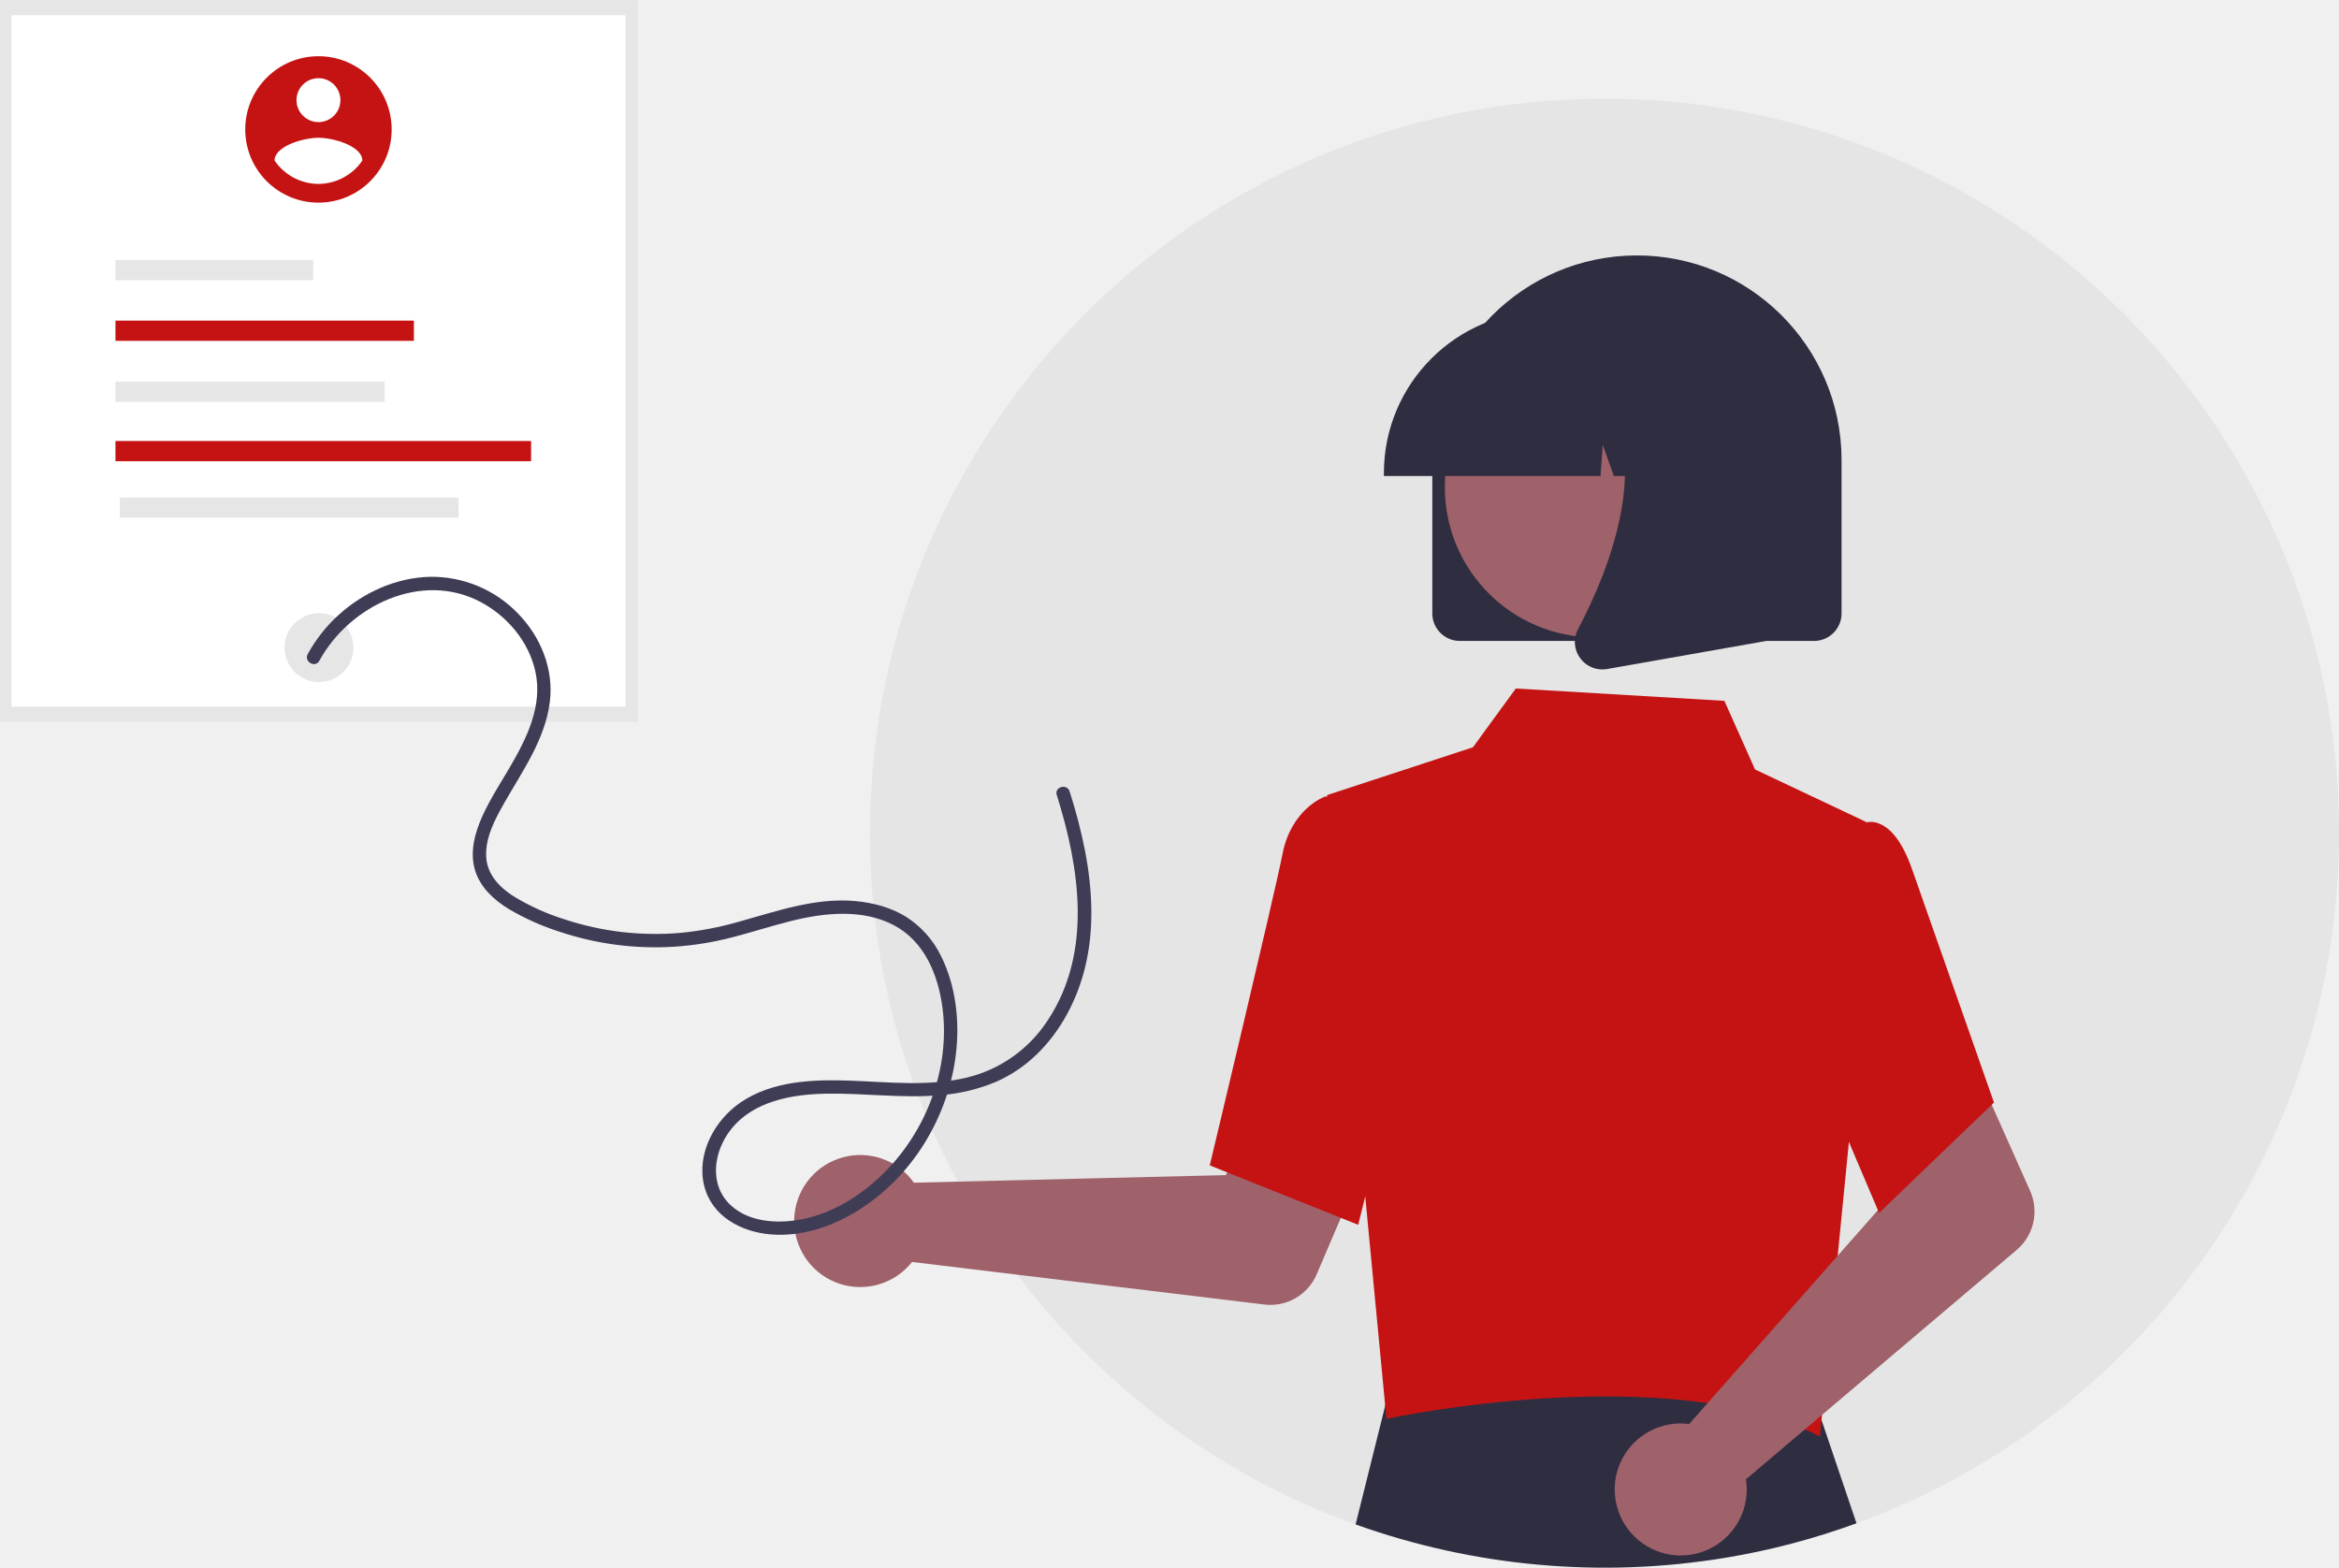
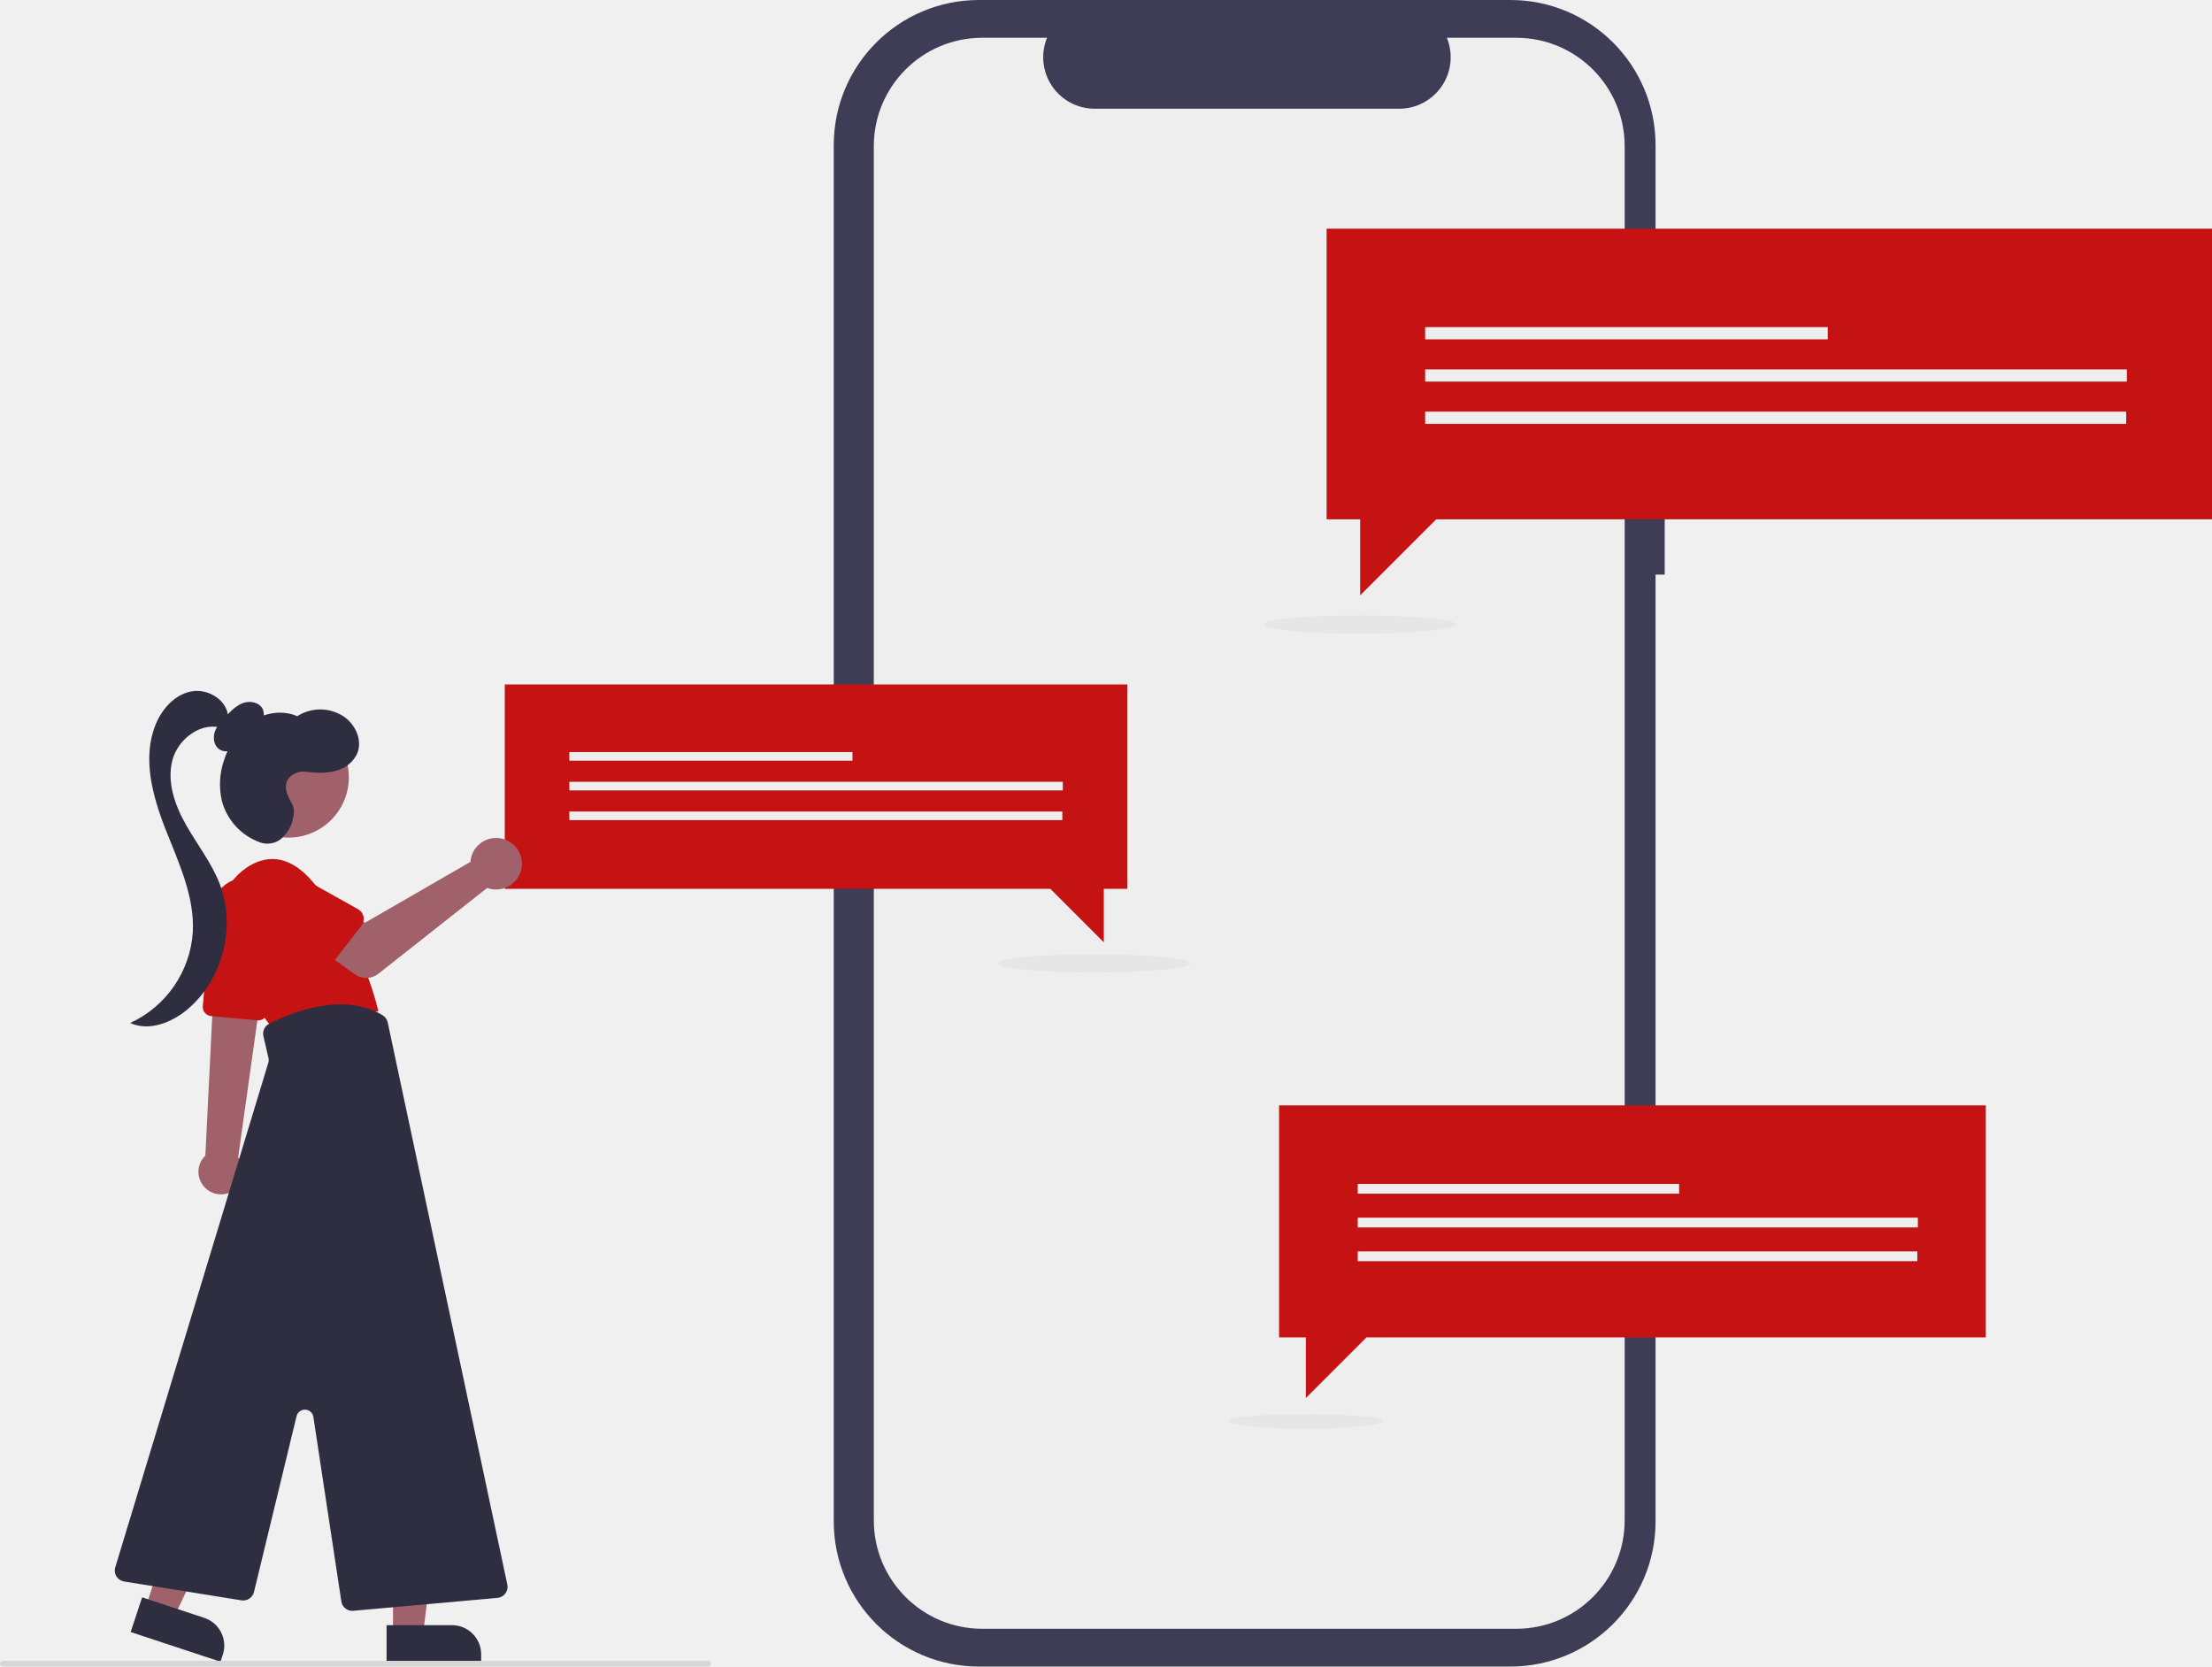
- <svg xmlns="http://www.w3.org/2000/svg" id="bb8a6def-7b5f-4977-9cdb-6ed5386a2dfe" data-name="Layer 1" width="1050.862" height="704.353" viewBox="0 0 1050.862 704.353">
-   <path d="M1125.431,472.176c0,142.47-90.3,263.86-216.78,310.05a326.344,326.344,0,0,1-59.32,15.57,332.228,332.228,0,0,1-165.72-15.05c-127.28-45.81-218.24-167.61-218.18-310.64,0-182.18,147.75-329.93,330-329.93a328.564,328.564,0,0,1,192.01,61.6C1070.991,263.636,1125.431,361.546,1125.431,472.176Z" transform="translate(-74.56905 -97.82358)" fill="#e5e5e5" />
-   <path d="M908.651,782.226a326.344,326.344,0,0,1-59.32,15.57,332.228,332.228,0,0,1-165.72-15.05l15.24-61.15.92-3.67,31.1.12,156.24.56,2,5.91Z" transform="translate(-74.56905 -97.82358)" fill="#2f2e41" />
-   <rect id="effaf695-3865-40c6-8918-ced0238239c2" data-name="Rectangle 25" width="286.651" height="324.355" fill="#e6e6e6" />
-   <rect id="f33d627f-c769-4bde-9d74-ef156faf640e" data-name="Rectangle 25-2" x="5.111" y="6.862" width="275.928" height="310.632" fill="#fff" />
-   <circle id="b5fd4af9-5b07-4da2-8ccf-5b3d4ac887f6" data-name="Ellipse 116" cx="143.326" cy="290.982" r="15.467" fill="#e6e6e6" />
-   <rect id="f05405a0-af73-4807-bbd1-d761cdd06c65" data-name="Rectangle 31" x="51.876" y="116.819" width="88.837" height="9.088" fill="#e6e6e6" />
-   <rect id="a05e4a04-50b7-46b0-b842-8db21044ae7a" data-name="Rectangle 32" x="51.876" y="144.052" width="134.079" height="9.088" fill="#c51313" />
-   <rect id="bdce3bac-3998-4a72-bc14-4aa79023038d" data-name="Rectangle 38" x="51.876" y="171.456" width="120.918" height="9.088" fill="#e6e6e6" />
-   <rect id="e1177af0-2f80-4461-b67e-43945f3b6fee" data-name="Rectangle 39" x="51.876" y="198.136" width="186.723" height="9.088" fill="#c51313" />
-   <rect id="b290cdc3-2096-427b-bfd4-6b657da823ea" data-name="Rectangle 40" x="53.817" y="223.545" width="152.175" height="9.088" fill="#e6e6e6" />
-   <g id="b96c6486-fa38-4cba-8e5e-13dca7f44a0c" data-name="Group 52">
-     <path id="b0fbfc35-67c9-42b4-b2fe-33d0d7288754" data-name="Path 846" d="M482.178,625.614a29.756,29.756,0,0,1,2.991,3.6l140.109-3.428,16.345-29.868,48.3,18.776-23.8,55.687a22.609,22.609,0,0,1-23.5,13.561l-158.3-19.123a29.665,29.665,0,1,1-2.15-39.211Z" transform="translate(-74.56905 -97.82358)" fill="#9f616a" />
-     <path id="a6a8f1c9-3ab8-4f6f-ba9b-45acc2f7af89" data-name="Path 852" d="M670.758,455.065l65.569-21.489,19.258-26.411,93.716,5.546,13.759,30.82,49.972,23.613-7.68,142.624-13.138,133.477c-67.558-34.983-193.639-8.312-194.743-7.878Z" transform="translate(-74.56905 -97.82358)" fill="#c51313" />
-     <path id="fc06e97d-785e-4845-9aa0-60a5889f9ce3" data-name="Path 853" d="M684.775,648.114l-66.694-26.684.284-1.187c.286-1.2,28.672-119.817,32.441-138.879,3.926-19.859,18.271-25.35,18.88-25.573l.445-.164,26.394,8.034,11.592,91.081Z" transform="translate(-74.56905 -97.82358)" fill="#c51313" />
-     <path id="b248559b-61d8-49e2-8eef-81cc9521c19e" data-name="Path 855" d="M828.78,737.377a29.721,29.721,0,0,1,4.677.258l92.747-105.072-10.788-32.286,46.608-22.652,24.655,55.313a22.608,22.608,0,0,1-6.034,26.453l-121.65,103.073a29.665,29.665,0,1,1-30.215-25.087Z" transform="translate(-74.56905 -97.82358)" fill="#9f616a" />
-     <path id="b0e9bc84-32e8-4599-bd8d-d35670d3692b" data-name="Path 856" d="M918.801,642.791l-38.689-91.006,15.09-63.391,16.259-20.541a9.366,9.366,0,0,1,7.524.07c6,2.413,11.1,9.81,15.177,21.984l36.259,103.279Z" transform="translate(-74.56905 -97.82358)" fill="#c51313" />
-     <path id="b58b0f1b-b11b-4f57-8de2-a939101b4938" data-name="Path 857" d="M718.072,373.442v-68.61a91.938,91.938,0,1,1,183.875-.609q.001.305,0,.609v68.61a12.364,12.364,0,0,1-12.35,12.35H730.422A12.364,12.364,0,0,1,718.072,373.442Z" transform="translate(-74.56905 -97.82358)" fill="#2f2e41" />
-     <circle id="ba54abe3-4119-45e5-b5c1-150877d750f7" data-name="Ellipse 148" cx="716.548" cy="218.965" r="67.405" fill="#9f616a" />
-     <path id="b6bcc4bf-1738-426f-8fbf-3ee273a728b5" data-name="Path 858" d="M696.322,310.321a72.809,72.809,0,0,1,72.727-72.727h13.723a72.808,72.808,0,0,1,72.726,72.727v1.372h-29l-9.891-27.7-1.978,27.7H799.643l-4.99-13.974-1,13.974H696.322Z" transform="translate(-74.56905 -97.82358)" fill="#2f2e41" />
-     <path id="be96ad09-85ff-4345-abef-5a49918f7c18" data-name="Path 859" d="M784.484,393.508a12.167,12.167,0,0,1-.967-12.918c14.541-27.658,34.9-78.765,7.877-110.283l-1.938-2.262h78.456v117.79L796.641,398.41a12.608,12.608,0,0,1-2.185.193,12.3,12.3,0,0,1-9.967-5.092Z" transform="translate(-74.56905 -97.82358)" fill="#2f2e41" />
-   </g>
-   <g id="b2dad932-78e1-44e1-9682-073c8202f887" data-name="Group 51">
-     <path id="e043db59-b600-449e-8c52-e1eb73379667" data-name="Path 341" d="M217.646,123.086A32.891,32.891,0,1,0,250.535,155.978v-.002a32.891,32.891,0,0,0-32.891-32.891Zm0,9.866a9.866,9.866,0,1,1-9.866,9.866v0A9.866,9.866,0,0,1,217.646,132.952Zm0,47.501a23.961,23.961,0,0,1-19.735-10.532c.158-6.578,13.156-10.199,19.735-10.199s19.576,3.621,19.735,10.199A24,24,0,0,1,217.646,180.453Z" transform="translate(-74.56905 -97.82358)" fill="#c51313" />
-   </g>
-   <path id="bcfa45dc-2c5a-4ac5-8376-9a2a23e225d0" data-name="Path 842" d="M218.028,394.735c13.55-24.831,46.01-40.556,72.563-26.382,11.952,6.379,21.453,17.663,24.469,31,3.5,15.493-3.875,30.266-11.488,43.282-4.132,7.065-8.66,13.986-12.08,21.438-3.541,7.717-6.072,16.636-3.406,25.031,2.4,7.563,8.418,13.064,15.008,17.107a111.828,111.828,0,0,0,23.061,10.3,135.743,135.743,0,0,0,51.485,6.661,140.803,140.803,0,0,0,25.66-4.148c8.943-2.28,17.719-5.17,26.677-7.4,14.956-3.715,32.009-5.562,46.191,1.9,13.778,7.252,19.944,22.419,21.851,37.174,3.522,27.246-7.281,55.52-26.786,74.6-9.358,9.154-21.134,16.717-33.96,19.811-11.191,2.7-25.561,2.527-34.467-5.839-9.938-9.337-7.6-24.309.293-34.16,10.075-12.569,27.143-15.588,42.374-15.894,17.326-.348,34.636,2.232,51.952.628a79.799,79.799,0,0,0,24.568-5.926,62.258,62.258,0,0,0,18.515-12.529c10.69-10.386,17.9-24.222,21.485-38.608,4.317-17.3,3.376-35.482.025-52.859a238.361,238.361,0,0,0-6.888-26.507c-1.157-3.67-6.952-2.1-5.786,1.595,10.32,32.724,16.074,70.563-3.865,100.946a60.107,60.107,0,0,1-35.943,25.873c-17.257,4.289-35.365,2.169-52.909,1.531-16.682-.607-35,.048-49.3,9.764-11.731,7.969-19.936,23.127-16.39,37.437,3.419,13.8,16.681,20.8,29.945,21.878,13.917,1.134,27.612-3.537,39.3-10.841,24.313-15.193,40.479-41.913,43.862-70.242,1.763-14.761-.031-30.661-6.725-44.059a43.133,43.133,0,0,0-15.847-17.661c-6.81-4.175-14.676-6.23-22.576-6.957-17.948-1.653-35.192,4.509-52.218,9.223a144.798,144.798,0,0,1-26.628,5.083,132.982,132.982,0,0,1-26.272-.428,129.365,129.365,0,0,1-25.457-5.65,101.893,101.893,0,0,1-23.108-10.447c-6.385-4.083-11.907-9.931-12.221-17.9-.341-8.641,4.016-16.724,8.16-24.009,8.187-14.391,18.3-28.467,20.435-45.314,1.87-14.737-4.06-29.262-14.3-39.773a53.771,53.771,0,0,0-39.737-16.485c-15.193.435-29.74,7.042-40.915,17.189a67.358,67.358,0,0,0-13.8,17.53c-1.851,3.391,3.328,6.422,5.181,3.028Z" transform="translate(-74.56905 -97.82358)" fill="#3f3d56" />
+ <svg xmlns="http://www.w3.org/2000/svg" id="b34823bb-54c5-4248-96df-16f3b0e34aaf" data-name="Layer 1" width="965.998" height="727.778" viewBox="0 0 965.998 727.778">
+   <path d="M843.996,259.058h-3.999V149.513a63.402,63.402,0,0,0-63.402-63.402H544.509a63.402,63.402,0,0,0-63.402,63.402V750.487A63.402,63.402,0,0,0,544.509,813.889H776.596a63.402,63.402,0,0,0,63.402-63.402V337.034h3.999Z" transform="translate(-117.0008 -86.11101)" fill="#3f3d56" />
+   <path d="M779.154,102.606h-30.295a22.495,22.495,0,0,1-20.827,30.991H595.072A22.495,22.495,0,0,1,574.245,102.606h-28.296a47.348,47.348,0,0,0-47.348,47.348V750.046a47.348,47.348,0,0,0,47.348,47.348H779.154a47.348,47.348,0,0,0,47.348-47.348h0V149.954A47.348,47.348,0,0,0,779.154,102.606Z" transform="translate(-117.0008 -86.11101)" fill="#EEE" />
+   <ellipse cx="593.858" cy="272.708" rx="42" ry="4" fill="#e6e6e6" />
+   <polygon points="965.998 99.868 579.346 99.868 579.346 226.799 593.992 226.799 593.992 259.997 627.189 226.799 965.998 226.799 965.998 99.868" fill="#c51313" />
+   <rect x="622.381" y="142.852" width="175.821" height="5.336" fill="#EEE" />
+   <rect x="622.381" y="161.31" width="306.441" height="5.336" fill="#EEE" />
+   <rect x="622.381" y="179.768" width="306.141" height="5.336" fill="#EEE" />
+   <polygon points="867.219 482.708 558.58 482.708 558.58 584.029 570.271 584.029 570.271 610.528 596.77 584.029 867.219 584.029 867.219 482.708" fill="#c51313" />
+   <rect x="592.932" y="517.019" width="140.346" height="4.259" fill="#EEE" />
+   <rect x="592.932" y="531.753" width="244.612" height="4.259" fill="#EEE" />
+   <rect x="592.932" y="546.487" width="244.372" height="4.259" fill="#EEE" />
+   <ellipse cx="570.163" cy="620.675" rx="33.526" ry="3.193" fill="#e6e6e6" />
+   <ellipse cx="477.858" cy="420.708" rx="42" ry="4" fill="#e6e6e6" />
+   <polygon points="220.435 298.894 492.342 298.894 492.342 388.157 482.042 388.157 482.042 411.502 458.697 388.157 220.435 388.157 220.435 298.894" fill="#c51313" />
+   <rect x="248.638" y="328.435" width="123.643" height="3.752" fill="#EEE" />
+   <rect x="248.638" y="341.416" width="215.499" height="3.752" fill="#EEE" />
+   <rect x="248.638" y="354.396" width="215.288" height="3.752" fill="#EEE" />
+   <path d="M204.985,602.74a9.789,9.789,0,1,0,16.929-9.832,10.536,10.536,0,0,0-.922-1.308l8.234-58.689.247-1.758,1.673-11.976.247-1.726-.911.043-15.953.729-4.278.193-.536,10.925-3.034,61.423A9.775,9.775,0,0,0,204.985,602.74Z" transform="translate(-117.0008 -86.11101)" fill="#a0616a" />
+   <path d="M229.426,531.687l-20.258-1.858a3.999,3.999,0,0,1-3.607-4.328l3.757-42.127a15.36,15.36,0,1,1,30.495,3.6l-6.074,41.321a3.992,3.992,0,0,1-3.944,3.41C229.673,531.704,229.55,531.699,229.426,531.687Z" transform="translate(-117.0008 -86.11101)" fill="#c51313" />
+   <path d="M214.073,497.651a28.215,28.215,0,0,1,10.377-32.473c7.639-5.227,18.093-7.103,29.35,6.299C276.315,498.281,282.212,527.765,282.212,527.765l-46.102,7.505S220.43,516.106,214.073,497.651Z" transform="translate(-117.0008 -86.11101)" fill="#c51313" />
+   <polygon points="171.635 713.464 184.779 713.464 191.032 662.764 171.633 662.765 171.635 713.464" fill="#a0616a" />
+   <path d="M285.819,795.819H327.13a0,0,0,0,1,0,0V811.78a0,0,0,0,1,0,0H298.566a12.747,12.747,0,0,1-12.747-12.747v-3.214A0,0,0,0,1,285.819,795.819Z" transform="translate(495.9852 1521.474) rotate(179.9974)" fill="#2f2e41" />
+   <polygon points="63.569 702.001 76.049 706.126 97.899 659.951 79.48 653.863 63.569 702.001" fill="#a0616a" />
+   <path d="M175.526,789.741h41.311a0,0,0,0,1,0,0V805.702a0,0,0,0,1,0,0H188.273a12.747,12.747,0,0,1-12.747-12.747V789.741A0,0,0,0,1,175.526,789.741Z" transform="translate(15.10144 1530.598) rotate(-161.7098)" fill="#2f2e41" />
+   <circle cx="243.011" cy="425.552" r="26.333" transform="translate(-291.3413 82.60127) rotate(-28.66321)" fill="#a0616a" />
+   <path d="M266.067,785.461l-12.207-80.566a3.752,3.752,0,0,0-7.357-.321l-18.589,76.779a4.86,4.86,0,0,1-5.455,3.629l-51.275-8.241a4.825,4.825,0,0,1-3.852-6.165l66.86-220.429a3.755,3.755,0,0,0,.065-1.932l-2.226-9.646a4.807,4.807,0,0,1,2.495-5.375c9.104-4.646,32.159-14.303,49.567-3.724a4.879,4.879,0,0,1,2.229,3.138L338.553,778.092a4.825,4.825,0,0,1-4.289,5.81l-62.996,5.641q-.218.019-.432.019A4.833,4.833,0,0,1,266.067,785.461Z" transform="translate(-117.0008 -86.11101)" fill="#2f2e41" />
+   <path d="M225.55,406.947a19.921,19.921,0,0,0,5.206-4.524,6.757,6.757,0,0,0,1.04-6.537c-1.33-2.935-5.284-3.865-8.347-2.864s-5.43,3.401-7.669,5.718c-1.972,2.042-4,4.173-4.936,6.853s-.455,6.077,1.872,7.703c2.283,1.596,5.566.942,7.762-.771s3.556-4.257,4.852-6.722Z" transform="translate(-117.0008 -86.11101)" fill="#2f2e41" />
+   <path d="M216.631,399.444c-.146-7.42-8.603-12.74-15.907-11.425s-12.918,7.542-15.728,14.411c-5.938,14.512-1.48,31.07,4.241,45.669s12.801,29.419,11.967,45.076a47.094,47.094,0,0,1-27.356,39.674c8.243,3.736,18.096-.124,25.023-5.948,15.383-12.936,21.321-35.966,14.11-54.727-3.556-9.254-9.824-17.17-14.717-25.792s-8.483-18.782-5.957-28.368,13.278-17.35,22.469-13.637Z" transform="translate(-117.0008 -86.11101)" fill="#2f2e41" />
+   <path d="M244.59,437.238c-2.295-3.879-4.613-8.972-.416-12.363a8.646,8.646,0,0,1,6.487-1.715c4.731.57,9.882.805,14.461-.913a13.556,13.556,0,0,0,7.864-7.066c2.364-5.601-.596-12.407-5.538-15.947a18.654,18.654,0,0,0-20.647-.365c-6.4-2.827-14.166-1.57-19.981,2.322s-9.794,10.124-11.955,16.779a32.386,32.386,0,0,0-.989,17.813,26.474,26.474,0,0,0,16.422,18.097,9.533,9.533,0,0,0,9.416-1.397s3.629-3.168,4.765-6.984C245.35,442.566,245.817,439.31,244.59,437.238Z" transform="translate(-117.0008 -86.11101)" fill="#2f2e41" />
+   <path d="M322.709,460.734a11.284,11.284,0,0,0-.257,1.758l-46.057,26.57-11.195-6.445-11.934,15.624,18.709,13.335a8.577,8.577,0,0,0,10.291-.251l47.492-37.467a11.254,11.254,0,1,0-7.05-13.125Z" transform="translate(-117.0008 -86.11101)" fill="#a0616a" />
+   <path d="M274.856,490.321,259.971,509.613a4.825,4.825,0,0,1-7.295.4l-16.851-17.499a13.399,13.399,0,0,1,16.432-21.169l21.135,11.818a4.825,4.825,0,0,1,1.464,7.158Z" transform="translate(-117.0008 -86.11101)" fill="#c51313" />
+   <path d="M426.274,813.889H118.253a1.252,1.252,0,0,1,0-2.504h308.021a1.252,1.252,0,0,1,0,2.504Z" transform="translate(-117.0008 -86.11101)" fill="#D6D6D6" />
</svg>
